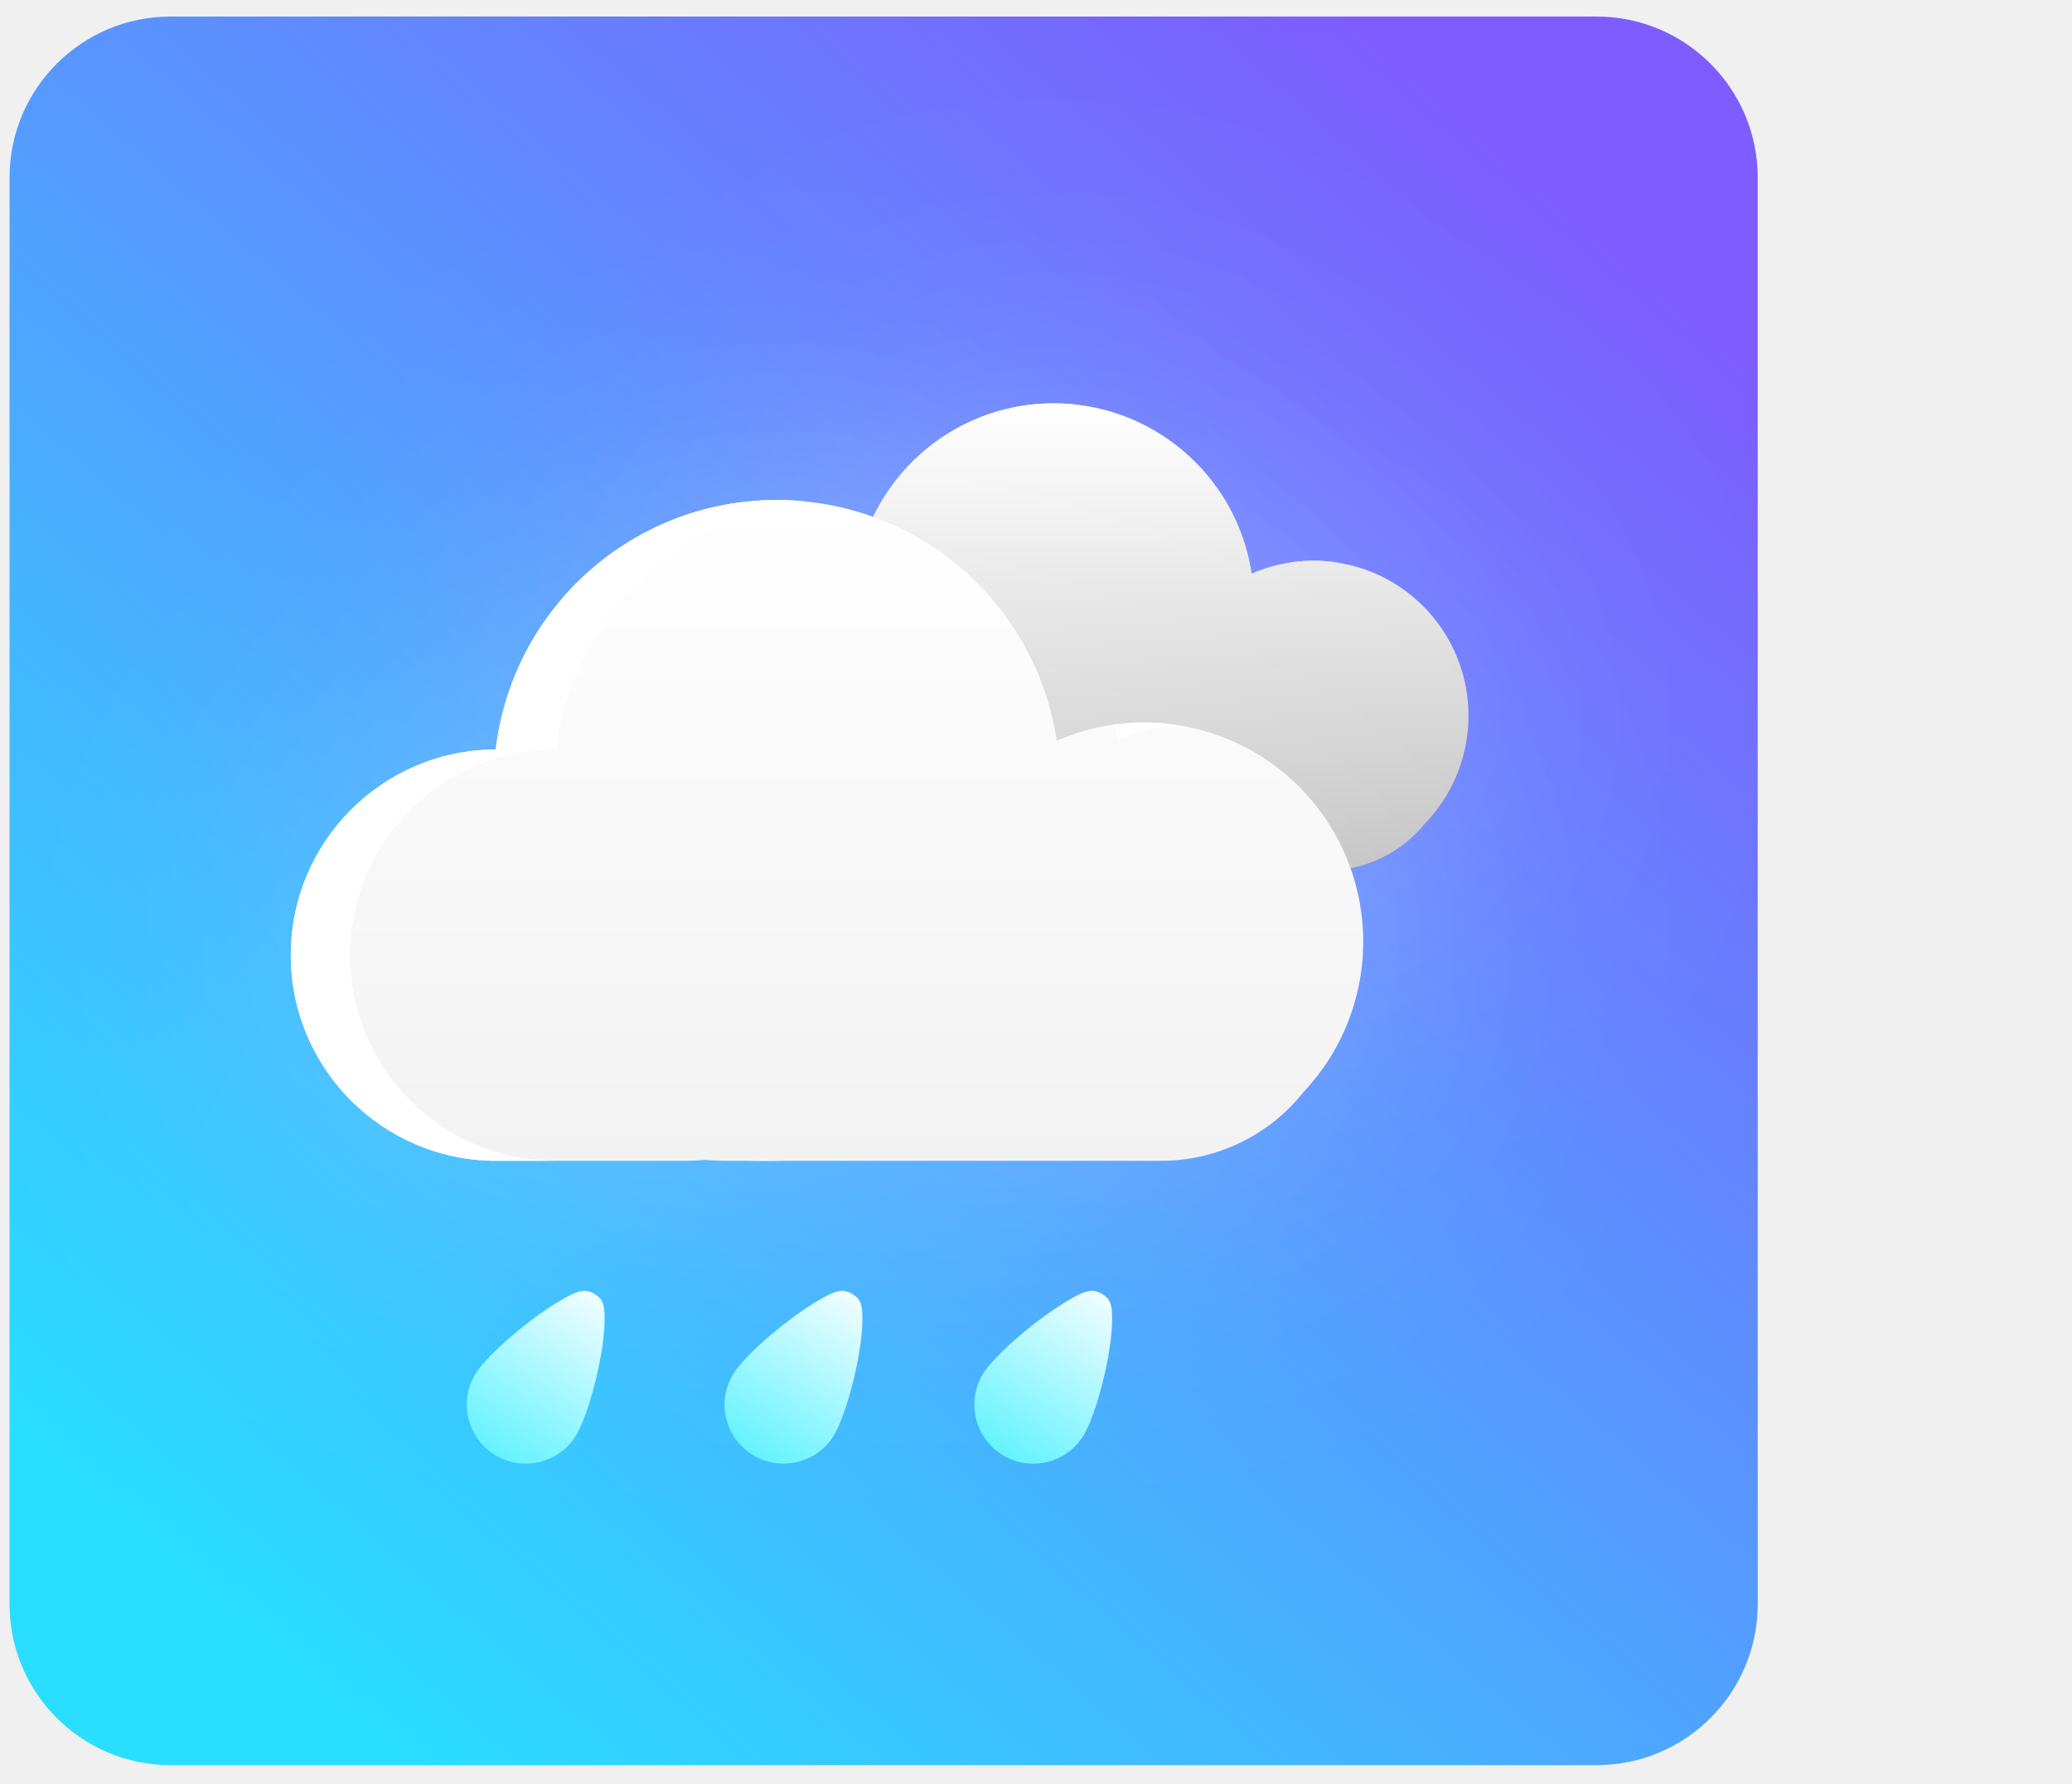
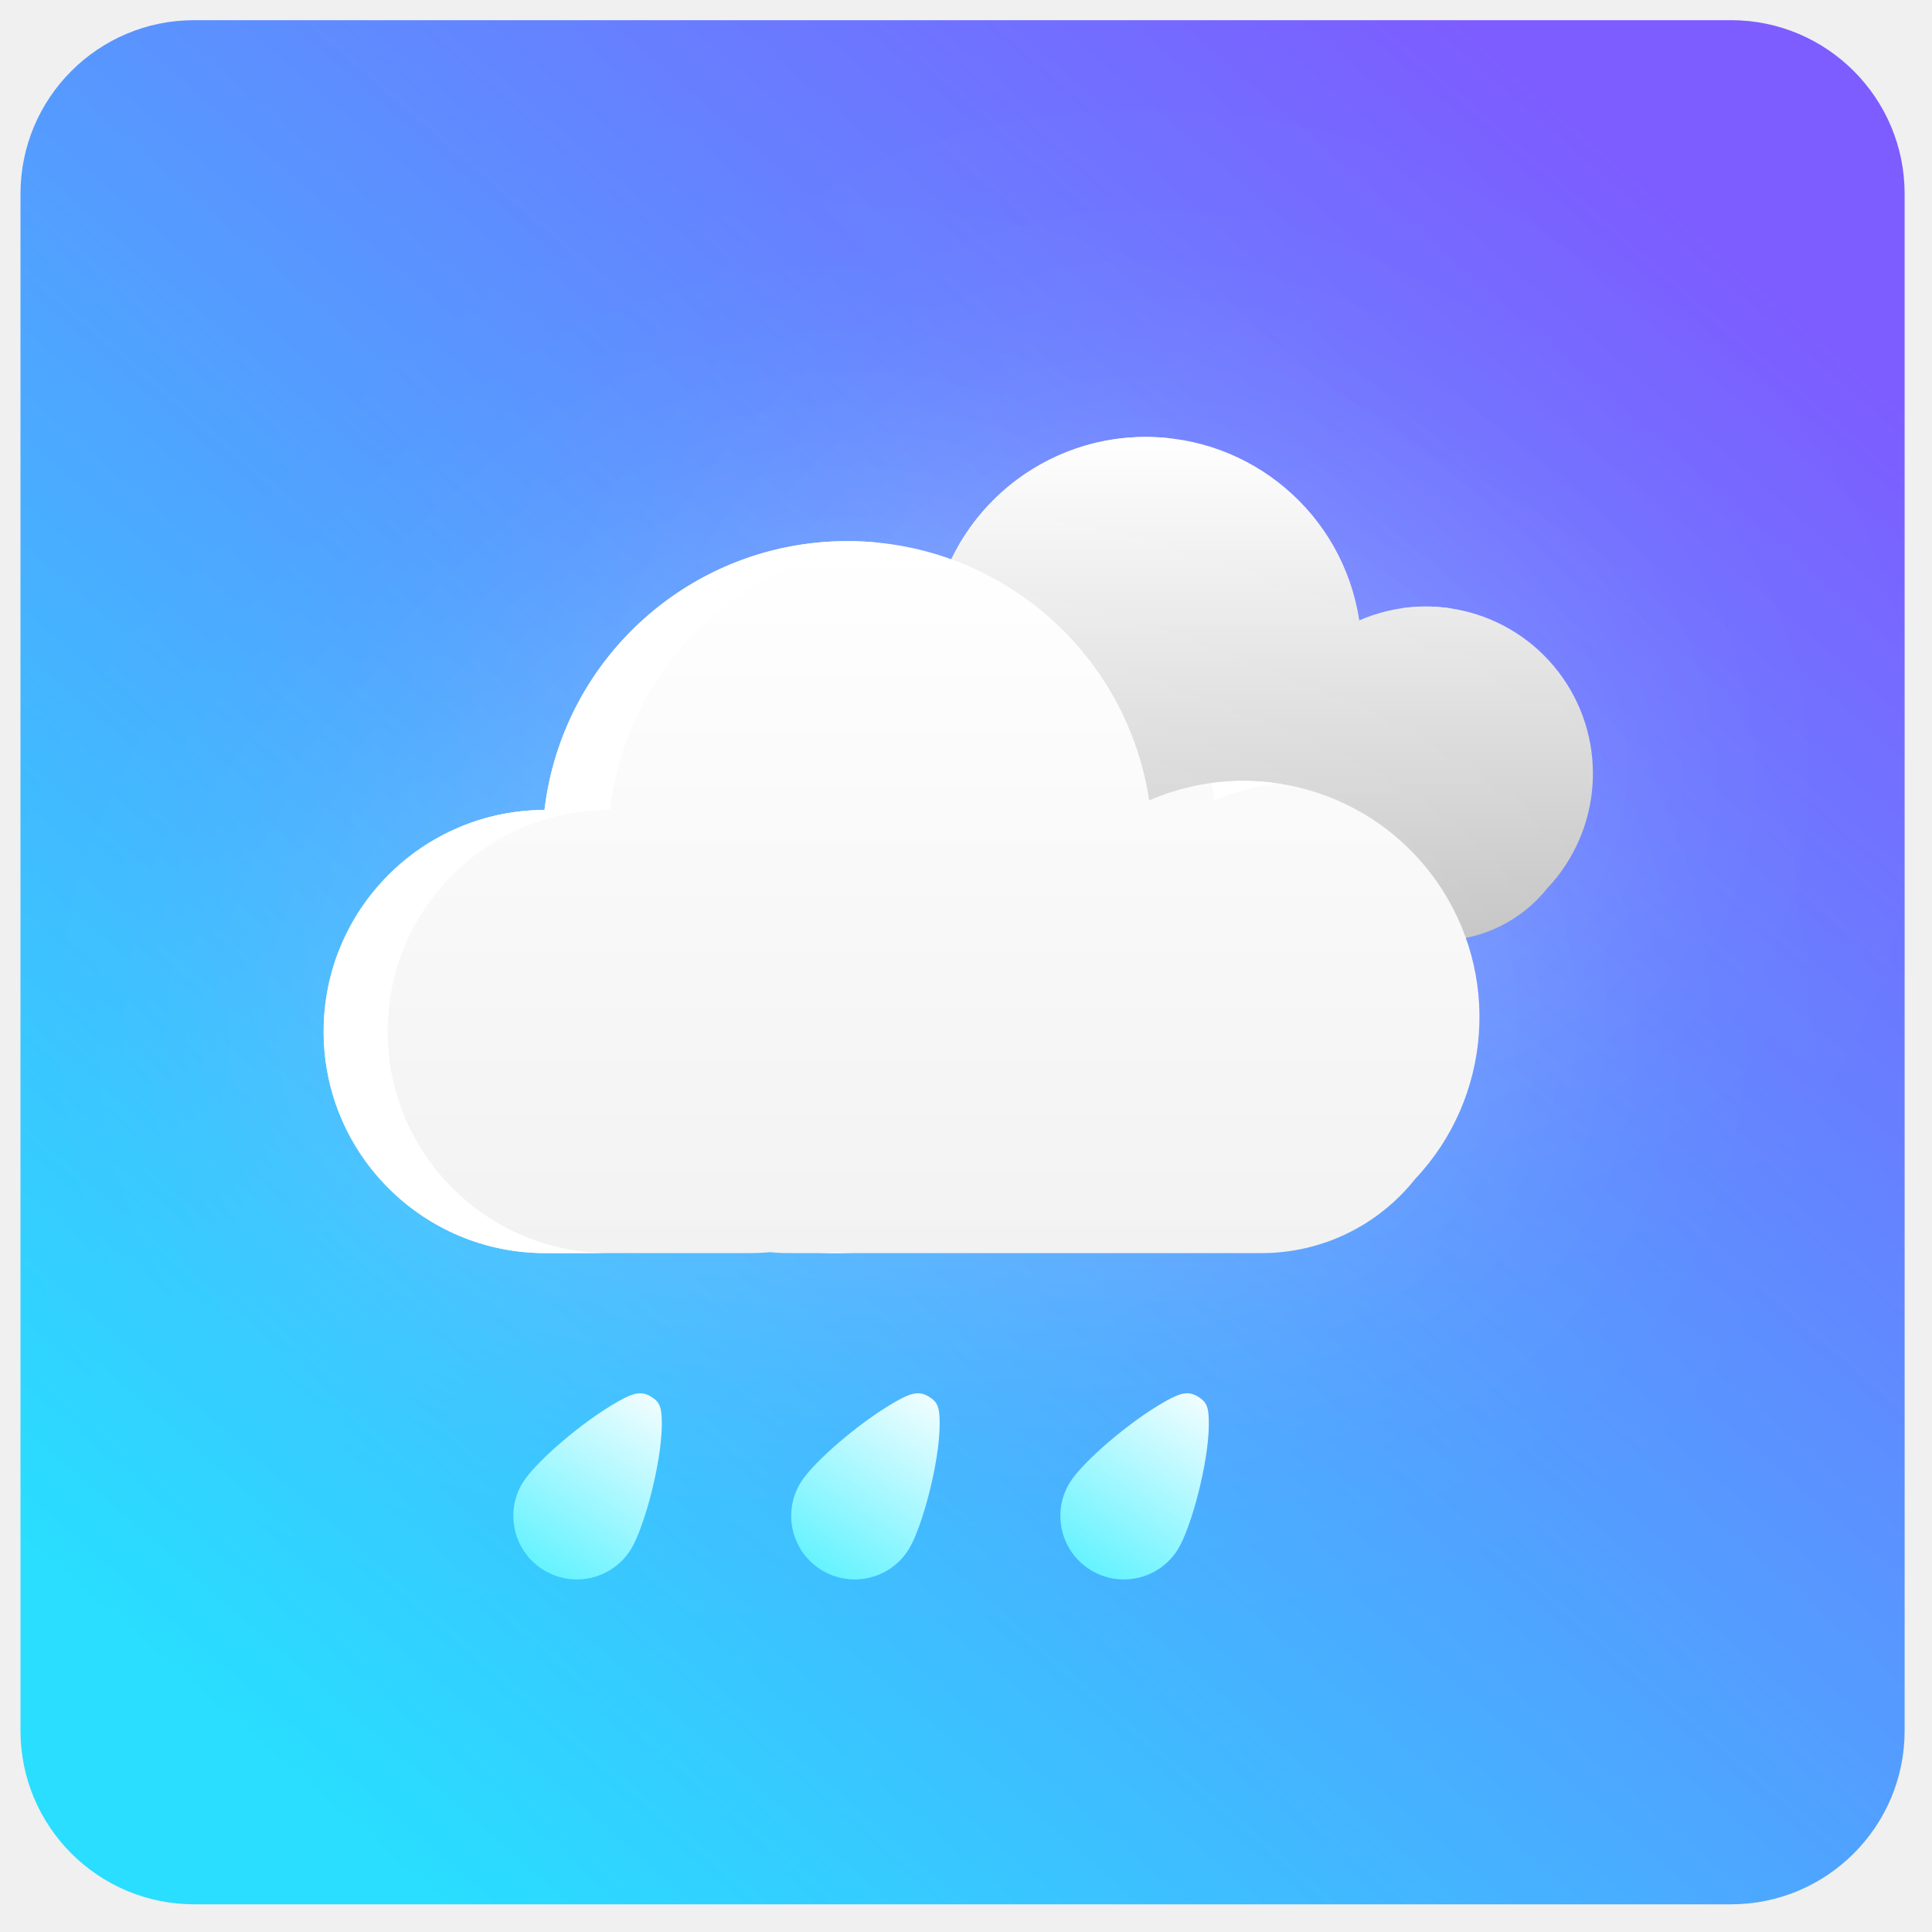
- <svg xmlns="http://www.w3.org/2000/svg" xmlns:xlink="http://www.w3.org/1999/xlink" width="266.102" height="229" viewBox="0 0 266.102 229" version="1.1" id="svg74">
+ <svg xmlns="http://www.w3.org/2000/svg" xmlns:xlink="http://www.w3.org/1999/xlink" width="300" height="300" viewBox="0 0 300 300" version="1.1" id="svg74">
  <defs id="defs44">
-     <linearGradient id="a" x1="189.224" y1="20.181" x2="30.814" y2="202.244" gradientUnits="userSpaceOnUse" gradientTransform="matrix(1.034642,0,0,1.034642,463.2237,179.1237)">
+     <linearGradient id="a" x1="189.224" y1="20.181" x2="30.814" y2="202.244" gradientUnits="userSpaceOnUse" gradientTransform="matrix(1.34824,0,0,1.34824,465.1822,109.1322)">
      <stop offset="0" stop-color="#7d5dff" id="stop2" />
      <stop offset="1" stop-color="#29deff" id="stop4" />
    </linearGradient>
    <linearGradient id="b" x1="0.5" x2="0.5" y2="1" gradientUnits="objectBoundingBox">
      <stop offset="0" stop-color="#fff" id="stop7" />
      <stop offset="1" stop-color="#c3c3c3" id="stop9" />
    </linearGradient>
    <filter id="c" x="52" y="0" width="214.102" height="178" filterUnits="userSpaceOnUse">
      <feOffset input="SourceAlpha" id="feOffset12" />
      <feGaussianBlur stdDeviation="20" result="d" id="feGaussianBlur14" />
      <feFlood flood-color="#fff" flood-opacity="0.2" id="feFlood16" />
      <feComposite operator="in" in2="d" id="feComposite18" result="result1" />
      <feComposite in="SourceGraphic" in2="result1" id="feComposite20" />
    </filter>
    <linearGradient id="f" x1="52.172" x2="52.172" y2="104.478" gradientUnits="userSpaceOnUse" gradientTransform="scale(1.274115,0.7848587)" y1="-0.002">
      <stop offset="0" stop-color="#fff" id="stop23" />
      <stop offset="1" stop-color="#f2f2f2" id="stop25" />
    </linearGradient>
    <filter id="g" x="0" y="12" width="253.041" height="202" filterUnits="userSpaceOnUse">
      <feOffset input="SourceAlpha" id="feOffset28" />
      <feGaussianBlur stdDeviation="20" result="h" id="feGaussianBlur30" />
      <feFlood flood-color="#fff" flood-opacity="0.2" id="feFlood32" />
      <feComposite operator="in" in2="h" id="feComposite34" result="result1" />
      <feComposite in="SourceGraphic" in2="result1" id="feComposite36" />
    </filter>
    <linearGradient id="i" x1="0.5" x2="0.5" y2="1" gradientUnits="objectBoundingBox">
      <stop offset="0" stop-color="#f0fdff" id="stop39" />
      <stop offset="1" stop-color="#65f3ff" id="stop41" />
    </linearGradient>
    <linearGradient xlink:href="#i" id="linearGradient849" gradientUnits="userSpaceOnUse" x1="9.27" x2="9.27" y2="18.539" gradientTransform="scale(0.7892339,1.267051)" y1="0" />
    <linearGradient xlink:href="#i" id="linearGradient851" gradientUnits="userSpaceOnUse" x1="9.27" x2="9.27" y2="18.539" gradientTransform="scale(0.7892339,1.267051)" y1="0" />
    <linearGradient xlink:href="#i" id="linearGradient853" gradientUnits="userSpaceOnUse" x1="9.27" x2="9.27" y2="18.539" gradientTransform="scale(0.7892339,1.267051)" y1="0" />
    <linearGradient xlink:href="#b" id="linearGradient855" gradientUnits="userSpaceOnUse" x1="37.008" x2="37.008" y2="73.831" gradientTransform="scale(1.27294,0.7855827)" y1="0.001" />
    <linearGradient xlink:href="#b" id="linearGradient857" gradientUnits="userSpaceOnUse" x1="33.606" x2="33.606" y2="67.007" gradientTransform="scale(1.155288,0.8655849)" y1="0" />
  </defs>
-   <g transform="translate(-462 -177)" id="g72">
-     <rect width="224.517" height="224.517" rx="20.693" id="rect46" style="fill:url(#a);stroke-width:1.035" x="463.224" y="179.124" />
-     <g transform="matrix(1.034642,0,0,1.034642,381.4869,-41.25498)" id="g54">
+   <g transform="translate(-462,-106)" id="g72">
+     <rect width="292.568" height="292.568" rx="26.965" id="rect46" style="fill:url(#a);stroke-width:1.348" x="465.182" y="109.132" />
+     <g transform="matrix(1.34824,0,0,1.34824,358.6713,-178.0429)" id="g54">
      <g transform="translate(54,201)" id="g50" style="filter:url(#c)">
        <path d="M 37.877,58 Q 37.077,58 36.3,57.923 35.472,58 34.623,58 H 18.051 A 18.051,18.051 0 0 1 17.929,21.9 24.86,24.86 0 0 1 67.19,21.126 19.237,19.237 0 0 1 88.843,51.981 15.949,15.949 0 0 1 76.347,58 Z" transform="translate(112,60)" id="path48" style="fill:url(#linearGradient855)" />
      </g>
      <path d="m 42.95,58 h -2.881 c 0.514,0 1.038,-0.029 1.558,-0.077 0.435,0.043 0.88,0.068 1.323,0.075 z M 23.1,58 H 18.051 A 18.051,18.051 0 0 1 17.929,21.9 24.86,24.86 0 0 1 42.612,0 25.243,25.243 0 0 1 45.275,0.141 24.842,24.842 0 0 0 23.256,21.9 18.051,18.051 0 0 0 23.1,58 Z M 72.518,21.124 v 0 c -0.071,-0.472 -0.157,-0.949 -0.256,-1.417 a 19.482,19.482 0 0 1 5.269,0.008 19.1,19.1 0 0 0 -5.012,1.41 z" transform="translate(166,261)" id="path52" style="fill:url(#linearGradient857)" />
    </g>
-     <g style="filter:url(#g)" id="g58" transform="matrix(1.034642,0,0,1.034642,437.3576,166.708)">
+     <g style="filter:url(#g)" id="g58" transform="matrix(1.34824,0,0,1.34824,431.4762,92.9533)">
      <path style="fill:url(#f)" id="path56" transform="translate(60,72)" d="M 53.551,82 Q 52.422,82 51.321,81.891 50.15,82 48.949,82 H 25.52 A 25.52,25.52 0 0 1 25.348,30.96 35.148,35.148 0 0 1 94.994,29.86 27.2,27.2 0 0 1 125.608,73.483 22.55,22.55 0 0 1 107.939,82 Z" />
    </g>
-     <path style="fill:#ffffff;stroke-width:1.035" id="path60" d="m 562.322,326.043 h -4.325 c 0.77,0 1.552,-0.041 2.327,-0.113 0.658,0.064 1.33,0.103 1.996,0.111 z m -29.026,0 h -7.456 a 26.404,26.404 0 0 1 -0.178,-52.808 36.327,36.327 0 0 1 36.106,-32.033 36.927,36.927 0 0 1 3.895,0.207 36.342,36.342 0 0 0 -32.209,31.826 26.404,26.404 0 0 0 -0.158,52.808 z m 72.218,-53.942 v 0 c -0.103,-0.691 -0.23,-1.388 -0.375,-2.069 a 28.506,28.506 0 0 1 7.707,0.011 27.943,27.943 0 0 0 -7.33,2.062 z" />
-     <g transform="matrix(1.034642,0,0,1.034642,-37.54293,-10.07191)" id="g70">
+     <path style="fill:#ffffff;stroke-width:1.348" id="path60" d="m 594.317,300.582 h -5.636 c 1.003,0 2.022,-0.054 3.032,-0.147 0.857,0.084 1.732,0.135 2.601,0.144 z m -37.824,0 h -9.715 a 34.407,34.407 0 0 1 -0.232,-68.814 47.338,47.338 0 0 1 47.05,-41.742 48.12,48.12 0 0 1 5.076,0.27 47.357,47.357 0 0 0 -41.972,41.472 34.407,34.407 0 0 0 -0.206,68.814 z m 94.107,-70.292 v 0 c -0.135,-0.901 -0.299,-1.809 -0.488,-2.696 a 37.147,37.147 0 0 1 10.043,0.015 36.412,36.412 0 0 0 -9.552,2.687 z" />
+     <g transform="matrix(1.34824,0,0,1.34824,-187.3659,-137.4083)" id="g70">
      <path d="m 7.314,0 c 1.143,0 1.662,0.344 2.718,2.059 2.35,3.81 4.6,11.219 4.6,14.116 A 7.316,7.316 0 0 1 0,16.174 C 0,13.44 2.063,6.682 4.371,2.449 5.347,0.654 6.009,0 7.314,0 Z" transform="matrix(0.848,0.53,-0.53,0.848,550.447,337.535)" id="path64" style="fill:url(#linearGradient849)" />
      <path d="m 7.314,0 c 1.143,0 1.662,0.344 2.718,2.059 2.35,3.81 4.6,11.219 4.6,14.116 A 7.316,7.316 0 0 1 0,16.174 C 0,13.44 2.063,6.682 4.371,2.449 5.347,0.654 6.009,0 7.314,0 Z" transform="matrix(0.848,0.53,-0.53,0.848,582.447,337.535)" id="path66" style="fill:url(#linearGradient851)" />
      <path d="m 7.314,0 c 1.143,0 1.662,0.344 2.718,2.059 2.35,3.81 4.6,11.219 4.6,14.116 A 7.316,7.316 0 0 1 0,16.174 C 0,13.44 2.063,6.682 4.371,2.449 5.347,0.654 6.009,0 7.314,0 Z" transform="matrix(0.848,0.53,-0.53,0.848,613.447,337.535)" id="path68" style="fill:url(#linearGradient853)" />
    </g>
  </g>
</svg>
